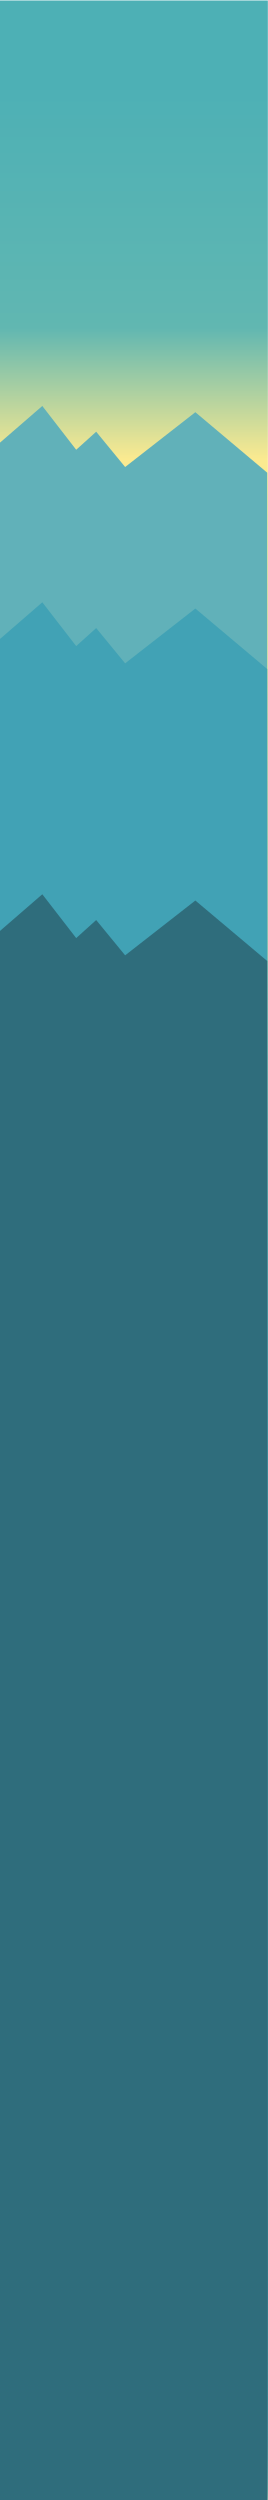
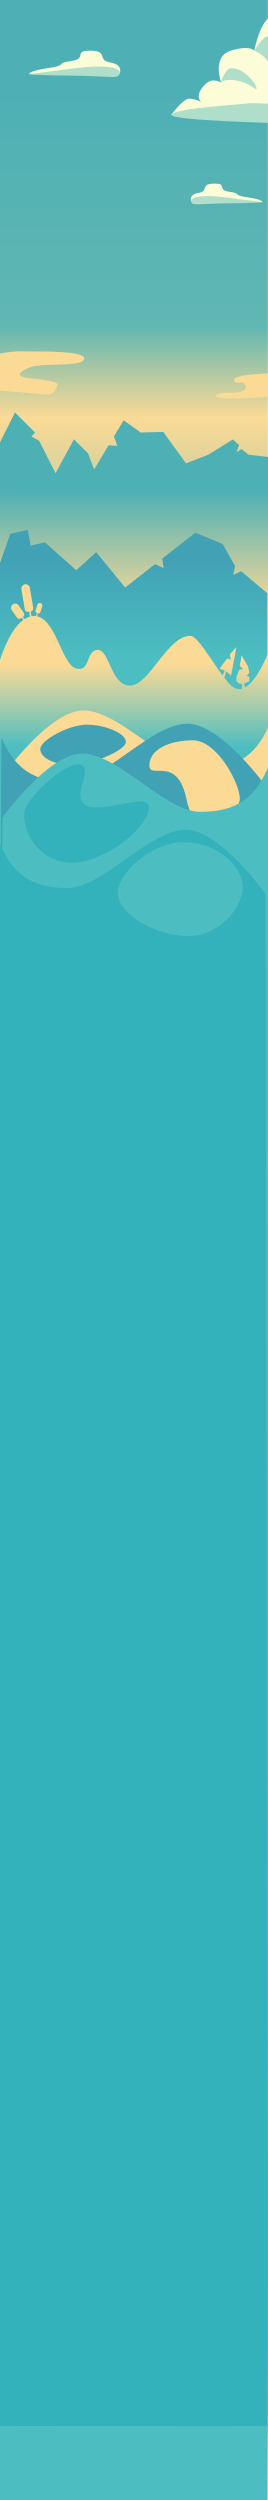
<svg xmlns="http://www.w3.org/2000/svg" viewBox="0 0 375 3500">
  <defs>
-     <linearGradient id="linear-gradient" x1="187.5" y1="116.98" x2="187.5" y2="642.95" gradientUnits="userSpaceOnUse">
+     <linearGradient id="linear-gradient" x1="187.5" y1="116.31" x2="187.5" y2="642.29" gradientUnits="userSpaceOnUse">
      <stop offset="0" stop-color="#4db0b5" />
      <stop offset=".57" stop-color="#5eb6b2" />
      <stop offset=".65" stop-color="#61b7b1" />
-       <stop offset="1" stop-color="#fbea90" />
+       <stop offset=".89" stop-color="#fbda96" />
+       <stop offset="1" stop-color="#e1d49a" />
+     </linearGradient>
+     <linearGradient id="linear-gradient-2" x1="189.6" y1="687.58" x2="189.6" y2="852.45" gradientUnits="userSpaceOnUse">
+       <stop offset="0" stop-color="#4db0b5" />
+       <stop offset="1" stop-color="#fbda96" />
+     </linearGradient>
+     <linearGradient id="linear-gradient-3" x1="187.5" y1="785.17" x2="187.5" y2="919.75" gradientUnits="userSpaceOnUse">
+       <stop offset="0" stop-color="#41a2b5" />
+       <stop offset="1" stop-color="#4cbec1" />
+     </linearGradient>
+     <linearGradient id="linear-gradient-4" x1="190.16" y1="1046.38" x2="190.16" y2="929.93" gradientUnits="userSpaceOnUse">
+       <stop offset="0" stop-color="#4cbec1" />
+       <stop offset="1" stop-color="#fbda96" />
    </linearGradient>
  </defs>
  <g id="bg_01">
-     <rect y=".66" width="375" height="3518.08" style="fill: url(#linear-gradient);" />
+     <rect width="375" height="3518.08" style="fill: url(#linear-gradient);" />
+     <path d="M0,619.29l20.92-41.8,28.22,28.21-5.24,5.37,11.02,6.09,22.86,45.31,25.71-47.45,19.79,19.79,8.49,22.32,20.28-33.72,12.24.87-4.81-13.22,13.62-22.64,23.88,17.06,31.61-.79,31.77,43.93,30.88-11.84,34.76-21.57,8.8,8-3.8,9.77,7.19-4.23,9.94,7.88,31.08,3.54s-2.83,231.19-5,231.99-374.19,0-374.19,0v-252.85Z" style="fill: url(#linear-gradient-2);" />
+     <path d="M-.08,788.39l14.51-41.01,24.38-5.65,4.24,22.13,19.79-4.64,43.84,39.12,27.98-25.26,40.54,49.42,41.75-32.6,12.15,5.42-1.87-13.45,46.26-36.12,38.29,15.94,17.32,30.88-2.54,12.17,11.1-4.97,36.45,30.69s2.18,2576.29,0,2577.1c-2.18.8-374.19,0-374.19,0V788.39Z" style="fill: url(#linear-gradient-3);" />
+     <path d="M-23.12,500.01c3.05-1.38,36.19-8.85,53.88-8.11,18.16.76,97.75-2.33,85.9,12.77-7.12,9.07-56.3,3.32-72.55,9s-24.22,13.13-4.75,15.56,44.77,4.49,41.05,10.77-3.72,14.39-21.58,11.96-86.83-6.67-86.83-6.67c0,0-36.52-26.6,4.87-45.26Z" style="fill: #fbda96;" />
+     <path d="M397.17,554.33c-2.25-.75-95.16,8.24-95.16,0s41.96.75,41.96-11.99-16.8-1.28-16.27-10.76,75.46-9.47,74.71-9.47" style="fill: #fbda96;" />
+     <path d="M421.52,155.6c-1.93.64-181.41,4.5-181.41,4.5,0,0,16.08-21.23,23.8-21.87s17.85,4.5,17.85,4.5c0,0-11.14-8.33,5.95-25.1,10.18-9.98,21.88-1.91,21.88-1.91,0,0-13.51-36.39,13.51-44.79s32.81,0,32.81,0c0,0,8.76-45.92,26.25-48.5s64.45,50.18,64.45,50.18c0,0,1.93,84.91,0,87.49s-25.09-4.5-25.09-4.5Z" style="fill: #fcfcd8;" />
+     <path d="M400.29,172.96c-1.93-.64-167.7-3.8-160.18-12.86s104.85-14.24,108.07-15.49,66.9,2.59,68.19,3.89-16.08,24.45-16.08,24.45Z" style="fill: #afdeca;" />
+     <path d="M355.91,123.42c-20.59-15.62-44.72-12.09-46.65-8.22s5.92-18.64,13.2-19.45c23.8-2.63,45.03,36.45,33.45,27.66Z" style="fill: #afdeca;" />
+     <path d="M371.88,81.85c-8.36-8.75-15.98-10.92-15.98-10.92,0,0,13.52-22.49,19.09-19.56,20.79,10.94,8.57,58.8,8.57,58.8,0,0-3.32-19.58-11.68-28.32Z" style="fill: #afdeca;" />
  </g>
-   <g id="bg_02">
-     <path d="M-.08,619.72l59.3-51.39,47.45,61.33,27.98-25.26,40.54,49.42,98.29-76.75,100.62,84.7s2.18,2857.3,0,2858.11-374.19,0-374.19,0V619.72Z" style="fill: #61b1b9;" />
-     <path d="M-.08,894.59l59.3-51.39,47.45,61.33,27.98-25.26,40.54,49.42,98.29-76.75,100.62,84.7s2.18,2576.29,0,2577.1-374.19,0-374.19,0V894.59Z" style="fill: #41a2b5;" />
-     <path d="M-.08,1303.37l59.3-51.39,47.45,61.33,27.98-25.26,40.54,49.42,98.29-76.75,100.62,84.7s2.18,2172.33,0,2173.13-374.19,0-374.19,0V1303.37Z" style="fill: #2f6d7c;" />
+   <g id="level_001">
+     <g>
+       <path d="M71.81,102.95h95.7s5.94-12.21-13.2-15.51-1.98-16.17-27.39-16.5-3.63,11.22-27.39,14.52c-23.76,3.3-2.97,5.61-32.34,9.9s-26.07,8.58-26.07,8.58l30.69-.99Z" style="fill: #fcfcd9;" />
+       <path d="M41.12,103.94s23.18-3.2,62.62-8.25c44.8-5.73,66.11-1.17,63.77,7.26s-12.04,3.41-64.59,3-61.8-2.01-61.8-2.01Z" style="fill: #afdeca;" />
+     </g>
+     <g>
+       <path d="M343.08,282.28h-75.43s-4.68-9.62,10.4-12.22c15.09-2.6,1.56-12.74,21.59-13s2.86,8.84,21.59,11.44c18.73,2.6,2.34,4.42,25.49,7.8,23.15,3.38,20.55,6.76,20.55,6.76l-24.19-.78Z" style="fill: #fcfcd9;" />
+       <path d="M367.27,283.06s-18.27-2.52-49.35-6.5c-35.31-4.52-52.11-.92-50.26,5.72s9.49,2.69,50.91,2.37c41.42-.32,48.71-1.59,48.71-1.59Z" style="fill: #afdeca;" />
+     </g>
+     <path d="M342.98,962.46l-1.24-5.54c3.75-1.19,7.42-3.25,7.42-3.25v-5.89l-3.57-1.63,3.57-4.44-2.14-9.09-8.92-15.16-2.37,14.97,4.69,4.28-5.53.89s-3.57,9.28-3.85,10.17v5.89s3.49,4.64,7.95,3.93c.03,0,.06-.01.08-.02l-.44,6.66c-4.82,1.27-9.79.22-14.77-4.21-2.98-2.66-6.29-6.49-9.77-11.02.82-3.03,1.9-7.26,2.32-8.87,4.55,2.82,7.01,6.01,7.01,6.01l7.62-40.18-9.3,9.84,1.25,7.73-4.65-1.78s-12.12,14.48-10.58,14.82c2.64.59,4.97,1.53,6.97,2.6-.37,1.08-1.93,4.28-3.09,6.59-16.1-21.78-35.29-55.37-44.84-55.57-32.4-.7-57.45,69.55-84.66,69.63-27.2.08-28.8-50.66-45.5-50s-9.9,32.16-30.48,25.92c-19.58-5.93-27.35-66.9-54.16-72.86l.97-4.42.62.2c1.25.4,2.59-.29,2.98-1.55l2.62-8.26c.61-1.91-.45-3.95-2.36-4.56h0c-1.91-.61-3.95.45-4.56,2.36l-2.62,8.26c-.4,1.25.29,2.59,1.55,2.98l.57.18-1.34,4.52c-.89-.12-1.8-.19-2.73-.19-1.19,0-2.35.11-3.5.3l-1.31-6.66.47-.08c2.14-.36,3.58-2.38,3.22-4.52l-4.78-28.49c-.55-3.26-3.64-5.47-6.9-4.92-3.26.55-5.47,3.64-4.92,6.9l4.78,28.49c.36,2.14,2.38,3.58,4.52,3.22l1.62-.27,1.04,6.82c-2.69.73-5.27,1.95-7.74,3.55l-2.33-2.93.56-.39c1.73-1.2,2.17-3.57.98-5.3l-7.29-10.57c-1.83-2.65-5.45-3.31-8.1-1.49-2.65,1.83-3.31,5.45-1.49,8.1l7.29,10.57c1.2,1.73,3.57,2.17,5.3.98l1.33-.92,2.27,2.98c-21.1,15.28-33.31,58.04-33.31,58.04v2619.16s372.02.8,374.19,0,7.32-2645.18,7.32-2645.18c0,0-17.02,51.18-37.94,62.68Z" style="fill: url(#linear-gradient-4);" />
+     <g>
+       <path d="M377.11,1014.11c-20.95,50.35-53.59,62.07-95.2,62.07-47.97,0-112.42-79.57-163.47-81.58-47.97-1.89-113.26,89.88-113.26,89.88,0,0-4.43,2144.03-2.26,2144.83,2.18.8,374.19,0,374.19,0,0,0,2.04-2212.17,0-2215.2Z" style="fill: #fbda96;" />
+       <path d="M2.09,1032.71c20.95,50.35,53.59,62.07,95.2,62.07,47.97,0,112.42-79.57,163.47-81.58,47.97-1.89,113.26,89.88,113.26,89.88,0,0,4.43,2144.03,2.26,2144.83s-374.19,0-374.19,0c0,0-2.04-2212.17,0-2215.2Z" style="fill: #41a2b5;" />
+       <path d="M335.75,1118.32c0,21.7-61.42,67.06-74.39,1.91-12.96-65.14-52.18-27.2-52.18-48.9s27.32-34.89,60.97-34.89,65.6,60.19,65.6,81.89Z" style="fill: #fbda96;" />
+       <path d="M176.24,1038.69c0,12.35-50.11,32.36-74.94,32.36s-44.97-10.01-44.97-22.36,40.36-34.19,65.19-34.19,54.72,11.84,54.72,24.19Z" style="fill: #41a2b5;" />
+       <path d="M375.18,1074.5c-20.95,50.35-53.59,62.07-95.2,62.07-47.97,0-112.42-79.57-163.47-81.58-47.97-1.89-113.26,89.88-113.26,89.88,0,0-4.43,2144.03-2.26,2144.83s374.19,0,374.19,0c0,0,2.04-2212.17,0-2215.2Z" style="fill: #4cbec1;" />
+       <path d="M-.18,1181.12c20.95,50.35,53.59,62.07,95.2,62.07,47.97,0,112.42-79.57,163.47-81.58,47.97-1.89,113.26,89.88,113.26,89.88,0,0,4.43,2144.03,2.26,2144.83s-374.19,0-374.19,0c0,0-2.04-2212.17,0-2215.2Z" style="fill: #33b2bc;" />
+       <path d="M208.52,1130.02c0,28.98-62.56,77.67-107.5,77.67s-67.31-39.03-67.31-68.01,104.91-112.26,81.83-42.66,92.98,4.02,92.98,33Z" style="fill: #33b2bc;" />
+       <path d="M339.8,1241.04c0,28.98-31.58,69.38-76.52,69.38s-98.29-30.73-98.29-59.71,47.22-71.8,92.16-71.8,82.64,33.16,82.64,62.14Z" style="fill: #4cbec1;" />
+     </g>
  </g>
</svg>
